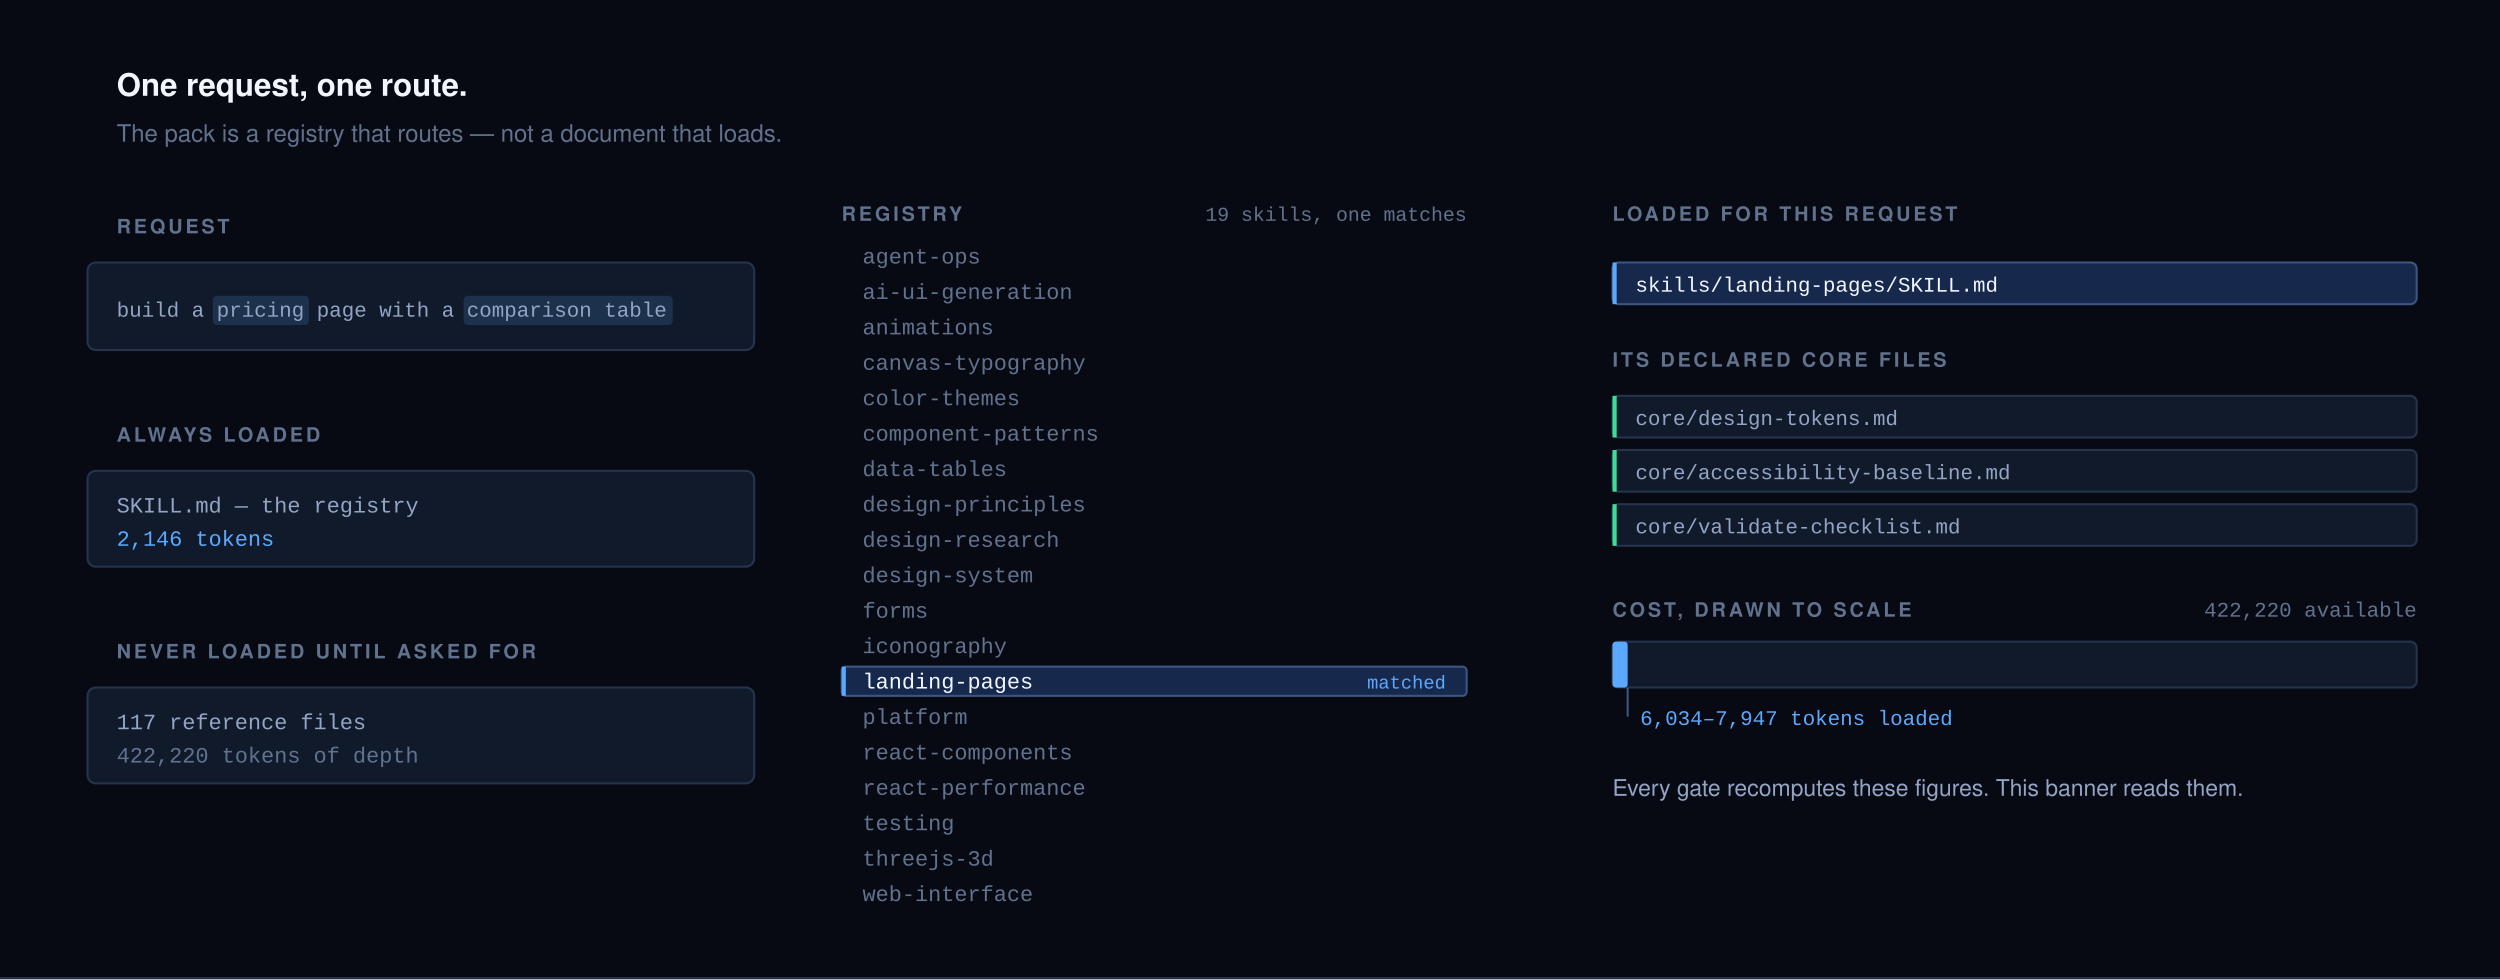
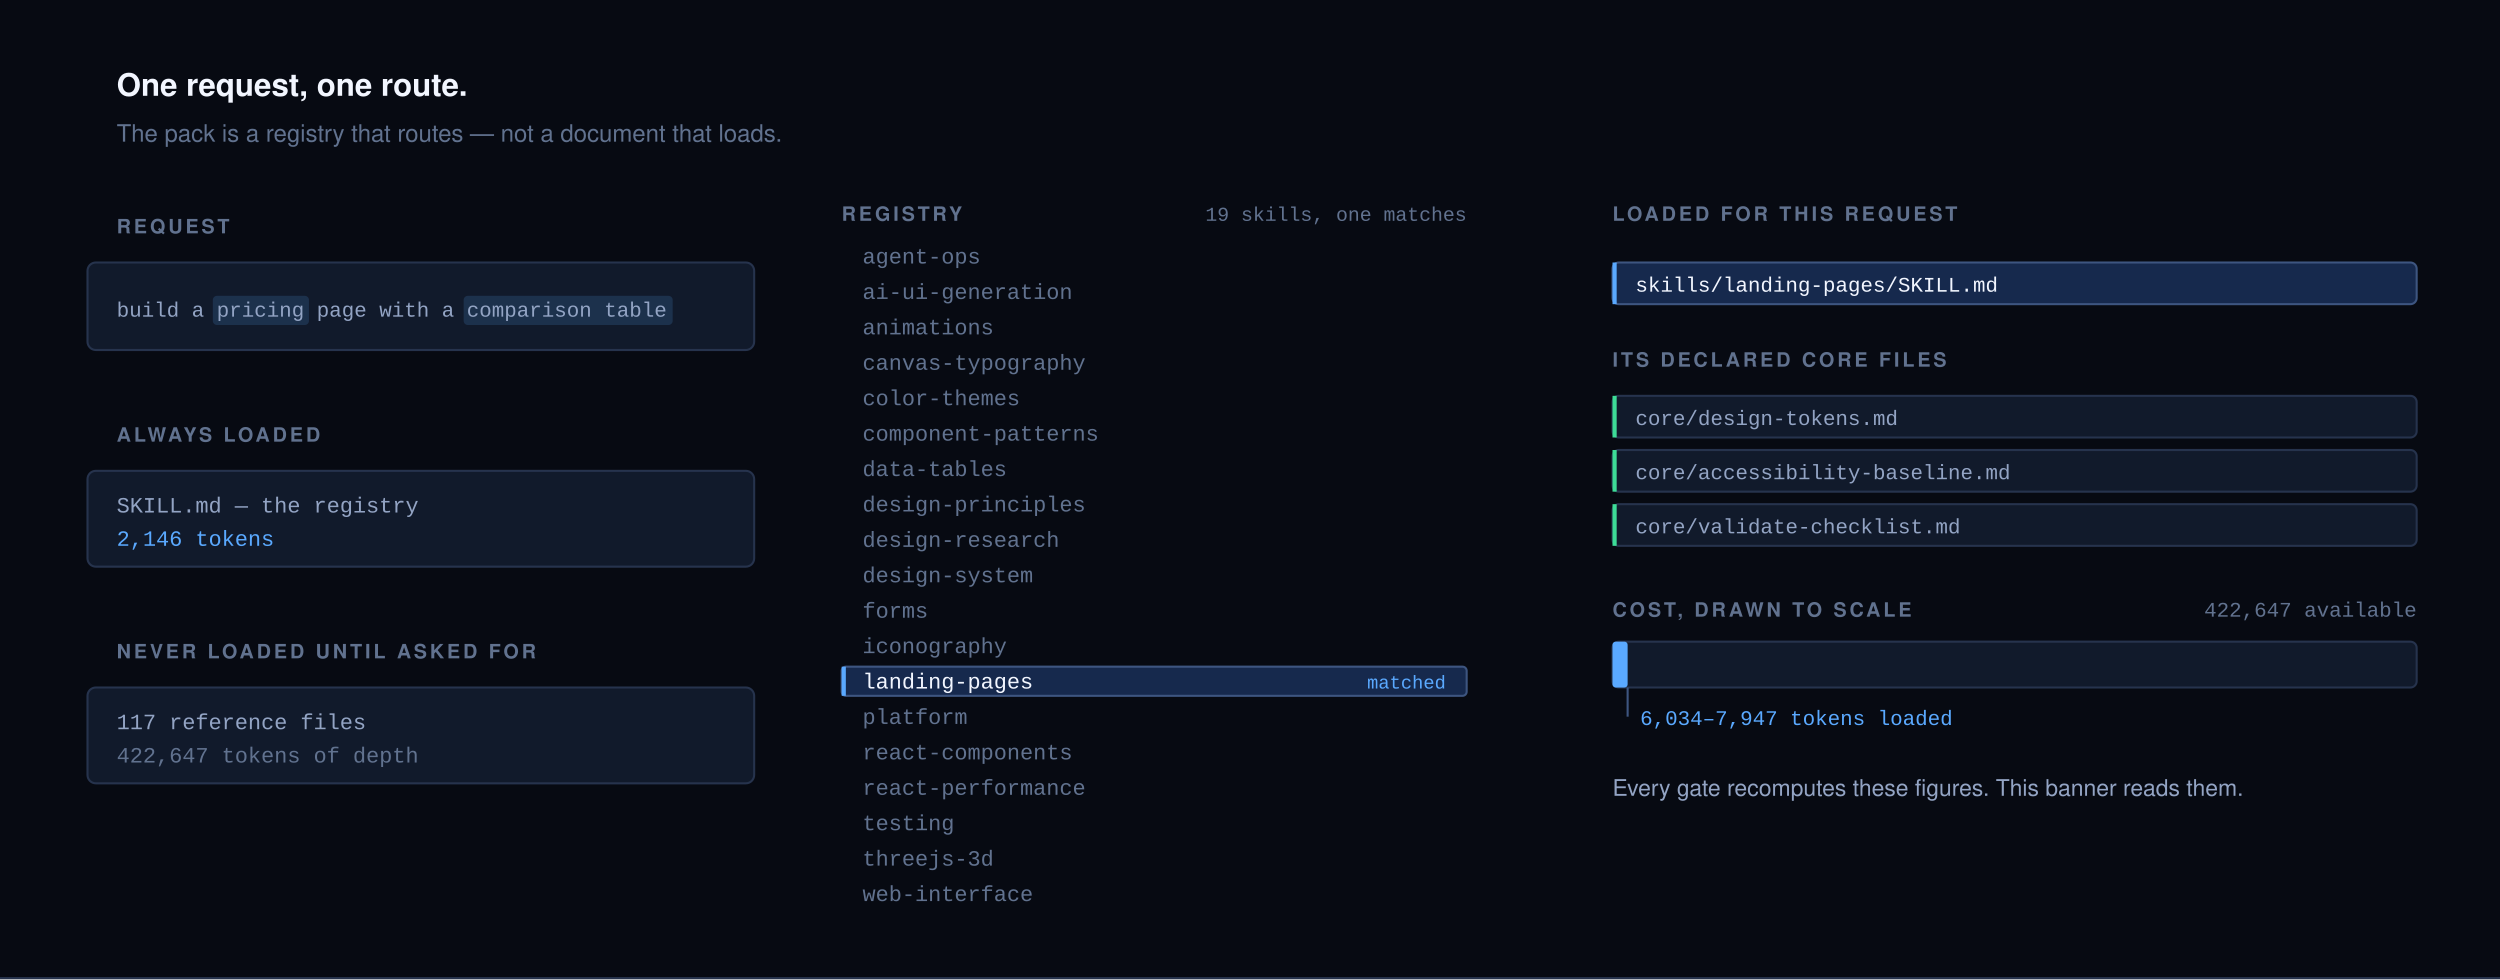
- <svg xmlns="http://www.w3.org/2000/svg" viewBox="0 0 1200 470" width="1200" height="470" role="img" aria-label="How the pack routes one request: a prompt asking for a pricing page with a comparison table is matched against a registry of 19 skills, exactly one of them — landing-pages — is selected, its three core dependency files attach, and a cost meter shows 6,034 to 7,947 tokens loaded against 422,220 tokens of available depth, drawn to scale.">
+ <svg xmlns="http://www.w3.org/2000/svg" viewBox="0 0 1200 470" width="1200" height="470" role="img" aria-label="How the pack routes one request: a prompt asking for a pricing page with a comparison table is matched against a registry of 19 skills, exactly one of them — landing-pages — is selected, its three core dependency files attach, and a cost meter shows 6,034 to 7,947 tokens loaded against 422,647 tokens of available depth, drawn to scale.">
  <style>
@keyframes rf0{0%,14.6%{opacity:0}16%{opacity:1}18.6%,100%{opacity:0}}
@keyframes rf1{0%,15.6%{opacity:0}17%{opacity:1}19.6%,100%{opacity:0}}
@keyframes rf2{0%,16.6%{opacity:0}18%{opacity:1}20.6%,100%{opacity:0}}
@keyframes rf3{0%,17.6%{opacity:0}19%{opacity:1}21.6%,100%{opacity:0}}
@keyframes rf4{0%,18.6%{opacity:0}20%{opacity:1}22.6%,100%{opacity:0}}
@keyframes rf5{0%,19.6%{opacity:0}21%{opacity:1}23.6%,100%{opacity:0}}
@keyframes rf6{0%,20.6%{opacity:0}22%{opacity:1}24.6%,100%{opacity:0}}
@keyframes rf7{0%,21.6%{opacity:0}23%{opacity:1}25.6%,100%{opacity:0}}
@keyframes rf8{0%,22.6%{opacity:0}24%{opacity:1}26.6%,100%{opacity:0}}
@keyframes rf9{0%,23.6%{opacity:0}25%{opacity:1}27.6%,100%{opacity:0}}
@keyframes rf10{0%,24.6%{opacity:0}26%{opacity:1}28.6%,100%{opacity:0}}
@keyframes rf11{0%,25.6%{opacity:0}27%{opacity:1}29.6%,100%{opacity:0}}
@keyframes rf12{0%,26.6%{opacity:0}28%{opacity:1}30.6%,100%{opacity:0}}
@keyframes rf13{0%,27.6%{opacity:0}29%{opacity:1}31.6%,100%{opacity:0}}
@keyframes rf14{0%,28.6%{opacity:0}30%{opacity:1}32.6%,100%{opacity:0}}
@keyframes rf15{0%,29.6%{opacity:0}31%{opacity:1}33.6%,100%{opacity:0}}
@keyframes rf16{0%,30.6%{opacity:0}32%{opacity:1}34.6%,100%{opacity:0}}
@keyframes rf17{0%,31.6%{opacity:0}33%{opacity:1}35.6%,100%{opacity:0}}
@keyframes rf18{0%,32.6%{opacity:0}34%{opacity:1}36.6%,100%{opacity:0}}
@keyframes kw{0%,6%{opacity:0}9%,100%{opacity:.16}}
@keyframes scan{0%,15%{opacity:0;transform:translateY(0)}16%{opacity:.9;transform:translateY(0)}34%{opacity:.9;transform:translateY(317px)}35.5%,100%{opacity:0;transform:translateY(317px)}}
@keyframes lock{0%,35%{opacity:0}38%,100%{opacity:1}}
@keyframes lockt{0%,35%{fill:#61728F}38%,100%{fill:#F2F6FF}}
@keyframes fill{0%,58%{transform:scaleX(0)}72%,100%{transform:scaleX(1)}}
@keyframes late{0%,68%{opacity:0}72%,100%{opacity:1}}
@keyframes dep0{0%,46%{opacity:0;transform:translateX(-6px)}50%,100%{opacity:1;transform:translateX(0)}}
@keyframes dep1{0%,49%{opacity:0;transform:translateX(-6px)}53%,100%{opacity:1;transform:translateX(0)}}
@keyframes dep2{0%,52%{opacity:0;transform:translateX(-6px)}56%,100%{opacity:1;transform:translateX(0)}}
.kw{animation:kw 9s linear infinite}
.scan{animation:scan 9s linear infinite}
.lock{animation:lock 9s linear infinite}
.lock-t{animation:lockt 9s linear infinite}
.fill{animation:fill 9s cubic-bezier(.2,.7,.3,1) infinite;transform-origin:774px 308px}
.late{animation:late 9s linear infinite}
.rf0{animation:rf0 9s linear infinite}
.rf1{animation:rf1 9s linear infinite}
.rf2{animation:rf2 9s linear infinite}
.rf3{animation:rf3 9s linear infinite}
.rf4{animation:rf4 9s linear infinite}
.rf5{animation:rf5 9s linear infinite}
.rf6{animation:rf6 9s linear infinite}
.rf7{animation:rf7 9s linear infinite}
.rf8{animation:rf8 9s linear infinite}
.rf9{animation:rf9 9s linear infinite}
.rf10{animation:rf10 9s linear infinite}
.rf11{animation:rf11 9s linear infinite}
.rf12{animation:rf12 9s linear infinite}
.rf13{animation:rf13 9s linear infinite}
.rf14{animation:rf14 9s linear infinite}
.rf15{animation:rf15 9s linear infinite}
.rf16{animation:rf16 9s linear infinite}
.rf17{animation:rf17 9s linear infinite}
.rf18{animation:rf18 9s linear infinite}
.dep0{animation:dep0 9s ease-out infinite}
.dep1{animation:dep1 9s ease-out infinite}
.dep2{animation:dep2 9s ease-out infinite}
@media (prefers-reduced-motion:reduce){
.kw,.scan,.lock,.lock-t,.fill,.late,.rf0,.rf1,.rf2,.rf3,.rf4,.rf5,.rf6,.rf7,.rf8,.rf9,.rf10,.rf11,.rf12,.rf13,.rf14,.rf15,.rf16,.rf17,.rf18,.dep0,.dep1,.dep2{animation:none}
.scan{opacity:0}
}
</style>
  <rect width="1200" height="470" fill="#070A12" />
  <text x="56" y="46" font-family="ui-sans-serif, system-ui, -apple-system, 'Segoe UI', Helvetica, Arial, sans-serif" font-size="15" font-weight="600" fill="#F2F6FF">One request, one route.</text>
  <text x="56" y="68" font-family="ui-sans-serif, system-ui, -apple-system, 'Segoe UI', Helvetica, Arial, sans-serif" font-size="11.5" fill="#61728F">The pack is a registry that routes — not a document that loads.</text>
  <text x="56" y="112" font-family="ui-sans-serif, system-ui, -apple-system, 'Segoe UI', Helvetica, Arial, sans-serif" font-size="9.5" font-weight="600" letter-spacing="1.4" fill="#61728F">REQUEST</text>
  <rect x="42" y="126" width="320" height="42" rx="4" fill="#111A2B" stroke="#26334D" />
  <rect class="kw" x="102.16" y="142" width="46.14" height="14" rx="2" fill="#5AA9FF" opacity="0.16" />
  <rect class="kw" x="222.56" y="142" width="100.32" height="14" rx="2" fill="#5AA9FF" opacity="0.16" />
  <text x="56" y="152" font-family="ui-monospace, SFMono-Regular, Menlo, Consolas, 'Liberation Mono', monospace" font-size="10" fill="#93A4C4">build a pricing page with a comparison table</text>
  <text x="56" y="212" font-family="ui-sans-serif, system-ui, -apple-system, 'Segoe UI', Helvetica, Arial, sans-serif" font-size="9.5" font-weight="600" letter-spacing="1.4" fill="#61728F">ALWAYS LOADED</text>
  <rect x="42" y="226" width="320" height="46" rx="4" fill="#111A2B" stroke="#26334D" />
  <text x="56" y="246" font-family="ui-monospace, SFMono-Regular, Menlo, Consolas, 'Liberation Mono', monospace" font-size="10.5" fill="#93A4C4">SKILL.md — the registry</text>
  <text x="56" y="262" font-family="ui-monospace, SFMono-Regular, Menlo, Consolas, 'Liberation Mono', monospace" font-size="10.5" fill="#5AA9FF">2,146 tokens</text>
  <text x="56" y="316" font-family="ui-sans-serif, system-ui, -apple-system, 'Segoe UI', Helvetica, Arial, sans-serif" font-size="9.5" font-weight="600" letter-spacing="1.4" fill="#61728F">NEVER LOADED UNTIL ASKED FOR</text>
  <rect x="42" y="330" width="320" height="46" rx="4" fill="#111A2B" stroke="#26334D" />
  <text x="56" y="350" font-family="ui-monospace, SFMono-Regular, Menlo, Consolas, 'Liberation Mono', monospace" font-size="10.5" fill="#93A4C4">117 reference files</text>
-   <text x="56" y="366" font-family="ui-monospace, SFMono-Regular, Menlo, Consolas, 'Liberation Mono', monospace" font-size="10.5" fill="#61728F">422,220 tokens of depth</text>
+   <text x="56" y="366" font-family="ui-monospace, SFMono-Regular, Menlo, Consolas, 'Liberation Mono', monospace" font-size="10.5" fill="#61728F">422,647 tokens of depth</text>
  <text x="404" y="106" font-family="ui-sans-serif, system-ui, -apple-system, 'Segoe UI', Helvetica, Arial, sans-serif" font-size="9.5" font-weight="600" letter-spacing="1.4" fill="#61728F">REGISTRY</text>
  <text x="704" y="106" text-anchor="end" font-family="ui-monospace, SFMono-Regular, Menlo, Consolas, 'Liberation Mono', monospace" font-size="9.5" fill="#61728F">19 skills, one matches</text>
  <g class="scan" opacity="0">
    <rect x="398" y="113" width="312" height="3" rx="1.5" fill="#5AA9FF" />
  </g>
  <rect class="rf0" x="404" y="116" width="300" height="14" rx="2" fill="#5AA9FF" opacity="0" />
  <text x="414" y="126.5" font-family="ui-monospace, SFMono-Regular, Menlo, Consolas, 'Liberation Mono', monospace" font-size="10.5" fill="#61728F">agent-ops</text>
  <rect class="rf1" x="404" y="133" width="300" height="14" rx="2" fill="#5AA9FF" opacity="0" />
  <text x="414" y="143.5" font-family="ui-monospace, SFMono-Regular, Menlo, Consolas, 'Liberation Mono', monospace" font-size="10.5" fill="#61728F">ai-ui-generation</text>
  <rect class="rf2" x="404" y="150" width="300" height="14" rx="2" fill="#5AA9FF" opacity="0" />
  <text x="414" y="160.5" font-family="ui-monospace, SFMono-Regular, Menlo, Consolas, 'Liberation Mono', monospace" font-size="10.5" fill="#61728F">animations</text>
  <rect class="rf3" x="404" y="167" width="300" height="14" rx="2" fill="#5AA9FF" opacity="0" />
  <text x="414" y="177.5" font-family="ui-monospace, SFMono-Regular, Menlo, Consolas, 'Liberation Mono', monospace" font-size="10.5" fill="#61728F">canvas-typography</text>
  <rect class="rf4" x="404" y="184" width="300" height="14" rx="2" fill="#5AA9FF" opacity="0" />
  <text x="414" y="194.5" font-family="ui-monospace, SFMono-Regular, Menlo, Consolas, 'Liberation Mono', monospace" font-size="10.5" fill="#61728F">color-themes</text>
  <rect class="rf5" x="404" y="201" width="300" height="14" rx="2" fill="#5AA9FF" opacity="0" />
  <text x="414" y="211.5" font-family="ui-monospace, SFMono-Regular, Menlo, Consolas, 'Liberation Mono', monospace" font-size="10.5" fill="#61728F">component-patterns</text>
  <rect class="rf6" x="404" y="218" width="300" height="14" rx="2" fill="#5AA9FF" opacity="0" />
  <text x="414" y="228.5" font-family="ui-monospace, SFMono-Regular, Menlo, Consolas, 'Liberation Mono', monospace" font-size="10.5" fill="#61728F">data-tables</text>
  <rect class="rf7" x="404" y="235" width="300" height="14" rx="2" fill="#5AA9FF" opacity="0" />
  <text x="414" y="245.5" font-family="ui-monospace, SFMono-Regular, Menlo, Consolas, 'Liberation Mono', monospace" font-size="10.5" fill="#61728F">design-principles</text>
  <rect class="rf8" x="404" y="252" width="300" height="14" rx="2" fill="#5AA9FF" opacity="0" />
  <text x="414" y="262.5" font-family="ui-monospace, SFMono-Regular, Menlo, Consolas, 'Liberation Mono', monospace" font-size="10.5" fill="#61728F">design-research</text>
  <rect class="rf9" x="404" y="269" width="300" height="14" rx="2" fill="#5AA9FF" opacity="0" />
  <text x="414" y="279.5" font-family="ui-monospace, SFMono-Regular, Menlo, Consolas, 'Liberation Mono', monospace" font-size="10.5" fill="#61728F">design-system</text>
  <rect class="rf10" x="404" y="286" width="300" height="14" rx="2" fill="#5AA9FF" opacity="0" />
  <text x="414" y="296.5" font-family="ui-monospace, SFMono-Regular, Menlo, Consolas, 'Liberation Mono', monospace" font-size="10.5" fill="#61728F">forms</text>
  <rect class="rf11" x="404" y="303" width="300" height="14" rx="2" fill="#5AA9FF" opacity="0" />
  <text x="414" y="313.5" font-family="ui-monospace, SFMono-Regular, Menlo, Consolas, 'Liberation Mono', monospace" font-size="10.5" fill="#61728F">iconography</text>
  <rect class="rf12" x="404" y="320" width="300" height="14" rx="2" fill="#5AA9FF" opacity="0" />
  <rect class="lock" x="404" y="320" width="300" height="14" rx="2" fill="#16294D" stroke="#3D5580" stroke-width="1" />
  <rect class="lock" x="404" y="320" width="2" height="14" fill="#5AA9FF" />
  <text x="414" y="330.5" font-family="ui-monospace, SFMono-Regular, Menlo, Consolas, 'Liberation Mono', monospace" font-size="10.5" fill="#F2F6FF" class="lock-t">landing-pages</text>
  <text class="lock" x="694" y="330.5" text-anchor="end" font-family="ui-monospace, SFMono-Regular, Menlo, Consolas, 'Liberation Mono', monospace" font-size="9" fill="#5AA9FF">matched</text>
  <rect class="rf13" x="404" y="337" width="300" height="14" rx="2" fill="#5AA9FF" opacity="0" />
  <text x="414" y="347.5" font-family="ui-monospace, SFMono-Regular, Menlo, Consolas, 'Liberation Mono', monospace" font-size="10.5" fill="#61728F">platform</text>
  <rect class="rf14" x="404" y="354" width="300" height="14" rx="2" fill="#5AA9FF" opacity="0" />
  <text x="414" y="364.5" font-family="ui-monospace, SFMono-Regular, Menlo, Consolas, 'Liberation Mono', monospace" font-size="10.5" fill="#61728F">react-components</text>
  <rect class="rf15" x="404" y="371" width="300" height="14" rx="2" fill="#5AA9FF" opacity="0" />
  <text x="414" y="381.5" font-family="ui-monospace, SFMono-Regular, Menlo, Consolas, 'Liberation Mono', monospace" font-size="10.5" fill="#61728F">react-performance</text>
  <rect class="rf16" x="404" y="388" width="300" height="14" rx="2" fill="#5AA9FF" opacity="0" />
  <text x="414" y="398.5" font-family="ui-monospace, SFMono-Regular, Menlo, Consolas, 'Liberation Mono', monospace" font-size="10.5" fill="#61728F">testing</text>
  <rect class="rf17" x="404" y="405" width="300" height="14" rx="2" fill="#5AA9FF" opacity="0" />
  <text x="414" y="415.5" font-family="ui-monospace, SFMono-Regular, Menlo, Consolas, 'Liberation Mono', monospace" font-size="10.5" fill="#61728F">threejs-3d</text>
  <rect class="rf18" x="404" y="422" width="300" height="14" rx="2" fill="#5AA9FF" opacity="0" />
  <text x="414" y="432.5" font-family="ui-monospace, SFMono-Regular, Menlo, Consolas, 'Liberation Mono', monospace" font-size="10.5" fill="#61728F">web-interface</text>
  <text x="774" y="106" font-family="ui-sans-serif, system-ui, -apple-system, 'Segoe UI', Helvetica, Arial, sans-serif" font-size="9.5" font-weight="600" letter-spacing="1.4" fill="#61728F">LOADED FOR THIS REQUEST</text>
  <rect class="lock" x="774" y="126" width="386" height="20" rx="3" fill="#16294D" stroke="#3D5580" />
  <rect class="lock" x="774" y="126" width="2" height="20" fill="#5AA9FF" />
  <text class="lock-t" x="785" y="140" font-family="ui-monospace, SFMono-Regular, Menlo, Consolas, 'Liberation Mono', monospace" font-size="10" fill="#F2F6FF">skills/landing-pages/SKILL.md</text>
  <text x="774" y="176" font-family="ui-sans-serif, system-ui, -apple-system, 'Segoe UI', Helvetica, Arial, sans-serif" font-size="9.5" font-weight="600" letter-spacing="1.4" fill="#61728F">ITS DECLARED CORE FILES</text>
  <g class="dep0">
    <rect x="774" y="190" width="386" height="20" rx="3" fill="#111A2B" stroke="#26334D" />
    <rect x="774" y="190" width="2" height="20" fill="#3DDC97" />
    <text x="785" y="204" font-family="ui-monospace, SFMono-Regular, Menlo, Consolas, 'Liberation Mono', monospace" font-size="10" fill="#93A4C4">core/design-tokens.md</text>
  </g>
  <g class="dep1">
    <rect x="774" y="216" width="386" height="20" rx="3" fill="#111A2B" stroke="#26334D" />
    <rect x="774" y="216" width="2" height="20" fill="#3DDC97" />
    <text x="785" y="230" font-family="ui-monospace, SFMono-Regular, Menlo, Consolas, 'Liberation Mono', monospace" font-size="10" fill="#93A4C4">core/accessibility-baseline.md</text>
  </g>
  <g class="dep2">
    <rect x="774" y="242" width="386" height="20" rx="3" fill="#111A2B" stroke="#26334D" />
    <rect x="774" y="242" width="2" height="20" fill="#3DDC97" />
    <text x="785" y="256" font-family="ui-monospace, SFMono-Regular, Menlo, Consolas, 'Liberation Mono', monospace" font-size="10" fill="#93A4C4">core/validate-checklist.md</text>
  </g>
  <text x="774" y="296" font-family="ui-sans-serif, system-ui, -apple-system, 'Segoe UI', Helvetica, Arial, sans-serif" font-size="9.5" font-weight="600" letter-spacing="1.4" fill="#61728F">COST, DRAWN TO SCALE</text>
  <rect x="774" y="308" width="386" height="22" rx="3" fill="#111A2B" stroke="#26334D" />
-   <rect class="fill" x="774" y="308" width="7.27" height="22" rx="1.5" fill="#5AA9FF" />
-   <line class="late" x1="781.27" y1="330" x2="781.27" y2="344" stroke="#3D5580" />
-   <text class="late" x="787.27" y="348" font-family="ui-monospace, SFMono-Regular, Menlo, Consolas, 'Liberation Mono', monospace" font-size="10" fill="#5AA9FF">6,034–7,947 tokens loaded</text>
-   <text x="1160" y="296" text-anchor="end" font-family="ui-monospace, SFMono-Regular, Menlo, Consolas, 'Liberation Mono', monospace" font-size="10" fill="#61728F">422,220 available</text>
+   <rect class="fill" x="774" y="308" width="7.26" height="22" rx="1.5" fill="#5AA9FF" />
+   <line class="late" x1="781.26" y1="330" x2="781.26" y2="344" stroke="#3D5580" />
+   <text class="late" x="787.26" y="348" font-family="ui-monospace, SFMono-Regular, Menlo, Consolas, 'Liberation Mono', monospace" font-size="10" fill="#5AA9FF">6,034–7,947 tokens loaded</text>
+   <text x="1160" y="296" text-anchor="end" font-family="ui-monospace, SFMono-Regular, Menlo, Consolas, 'Liberation Mono', monospace" font-size="10" fill="#61728F">422,647 available</text>
  <text class="late" x="774" y="382" font-family="ui-sans-serif, system-ui, -apple-system, 'Segoe UI', Helvetica, Arial, sans-serif" font-size="11" fill="#93A4C4">Every gate recomputes these figures. This banner reads them.</text>
  <rect x="0" y="469" width="1200" height="1" fill="#26334D" />
</svg>
